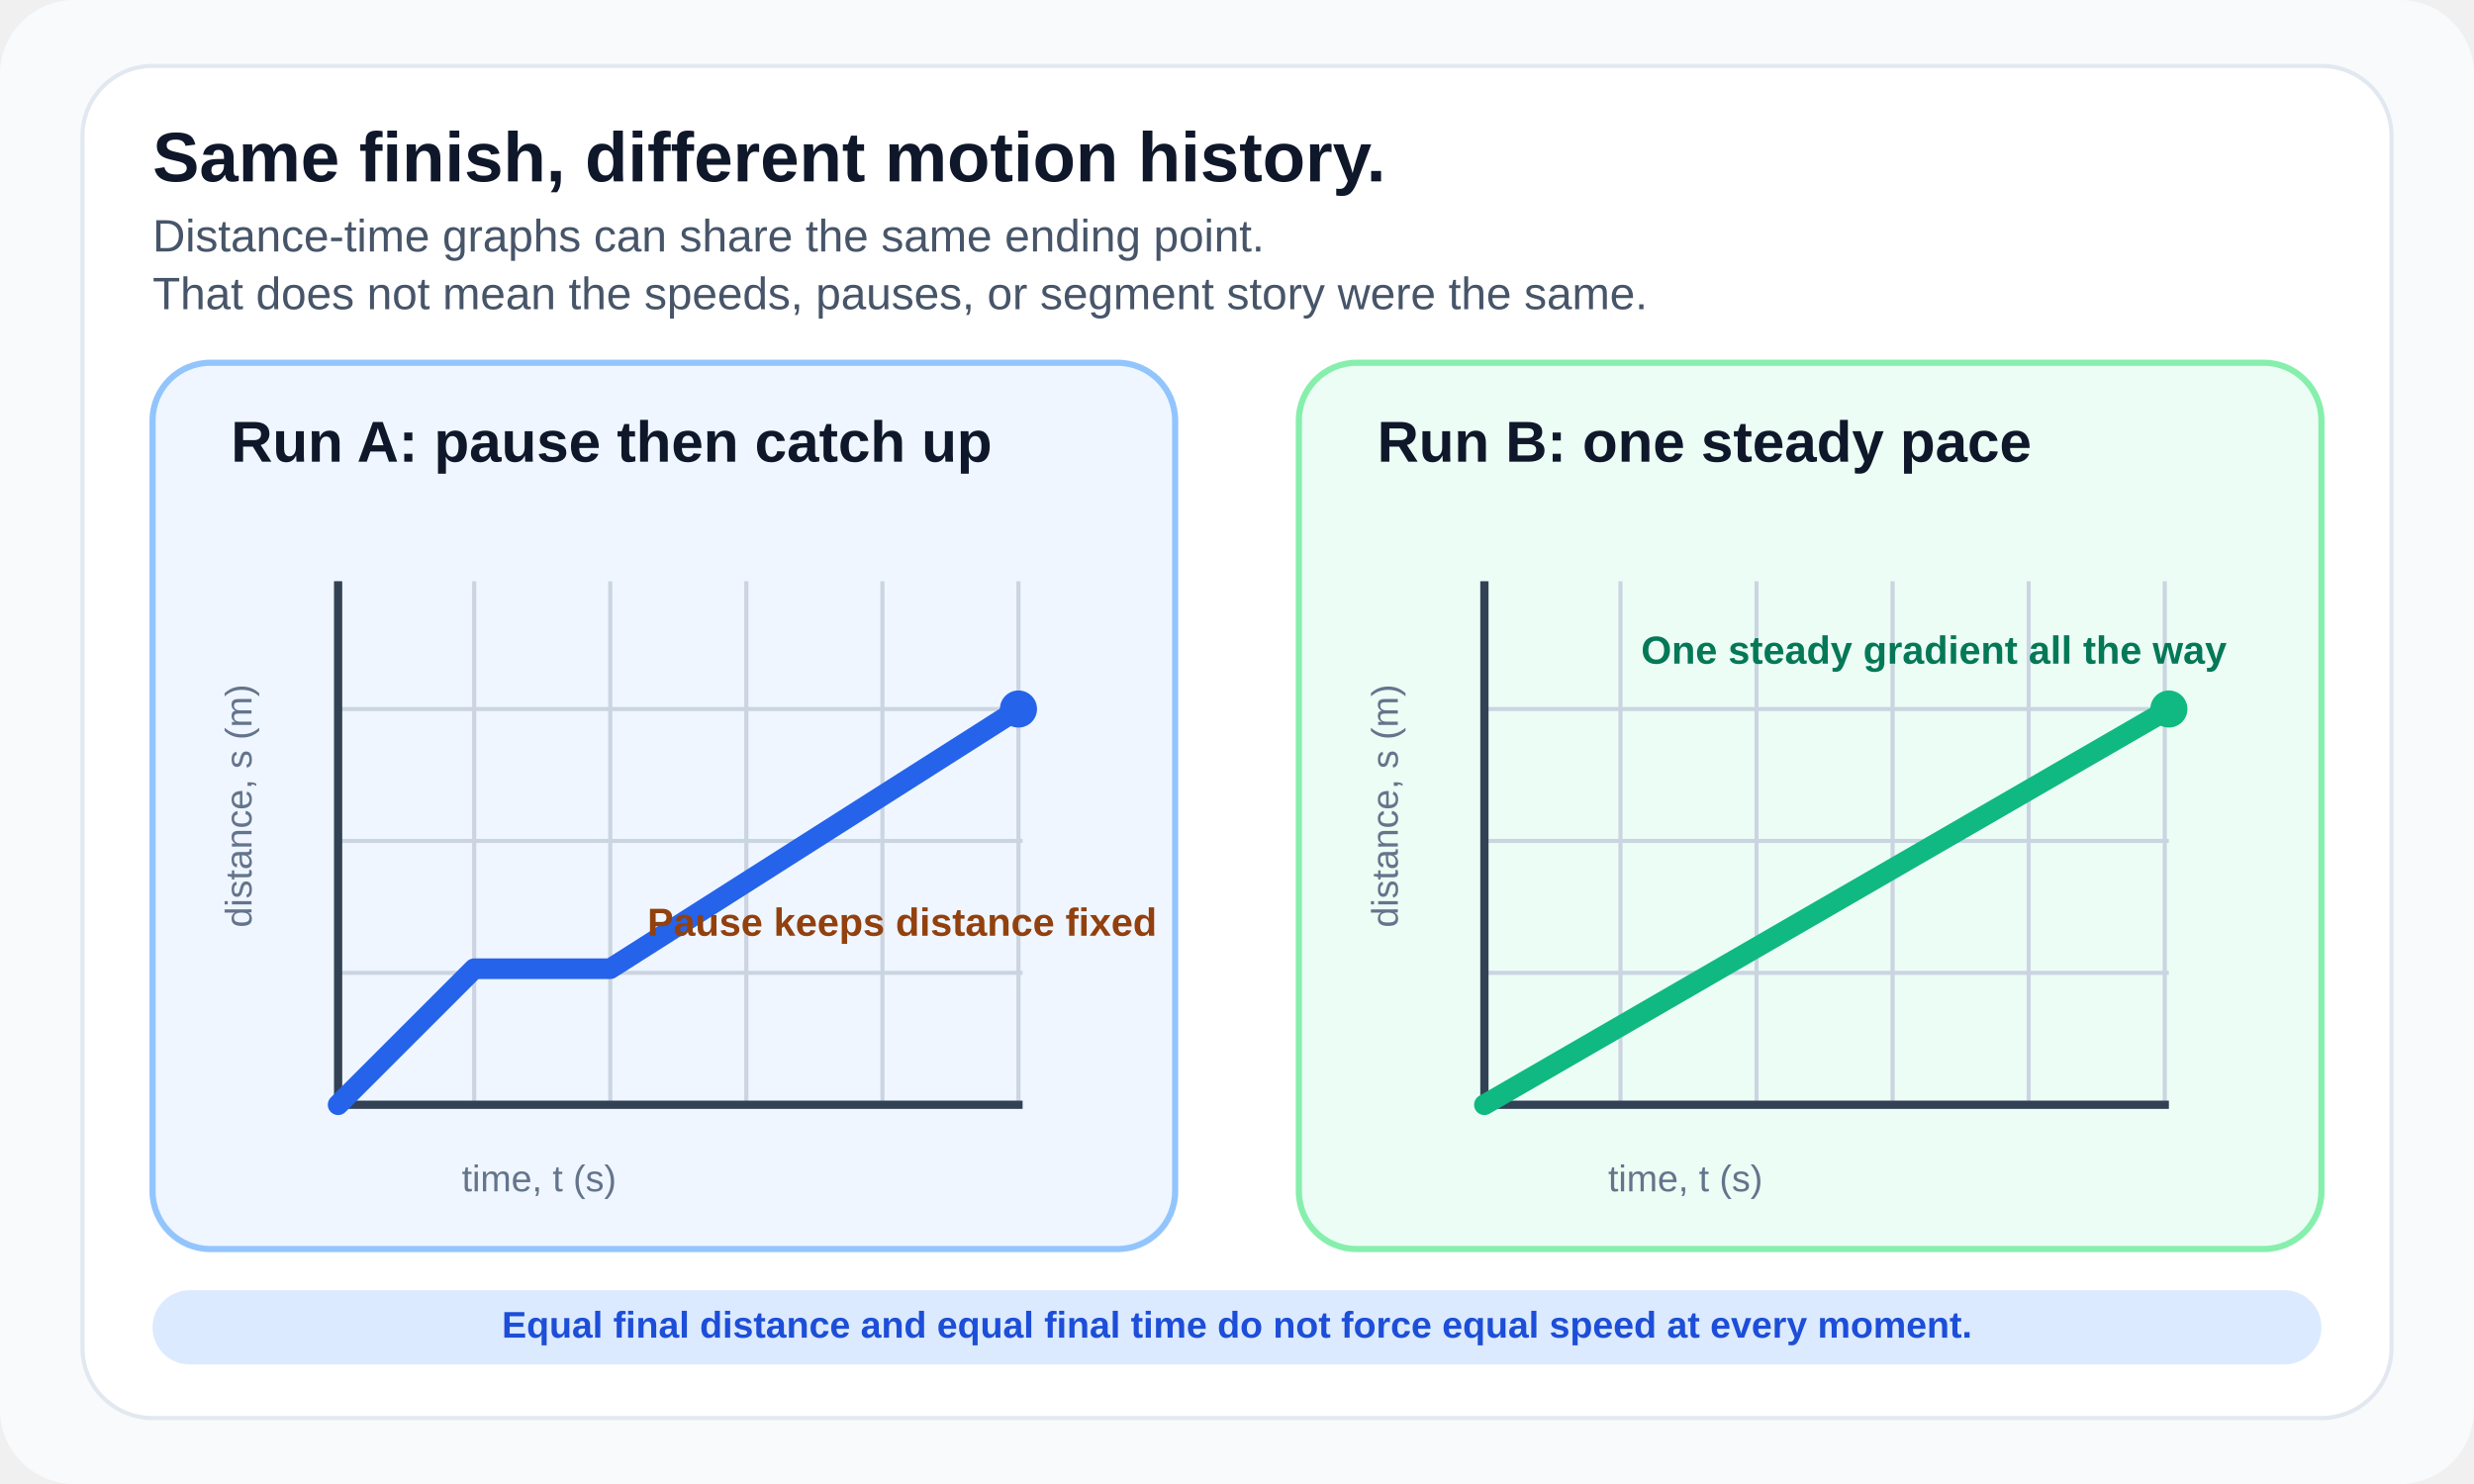
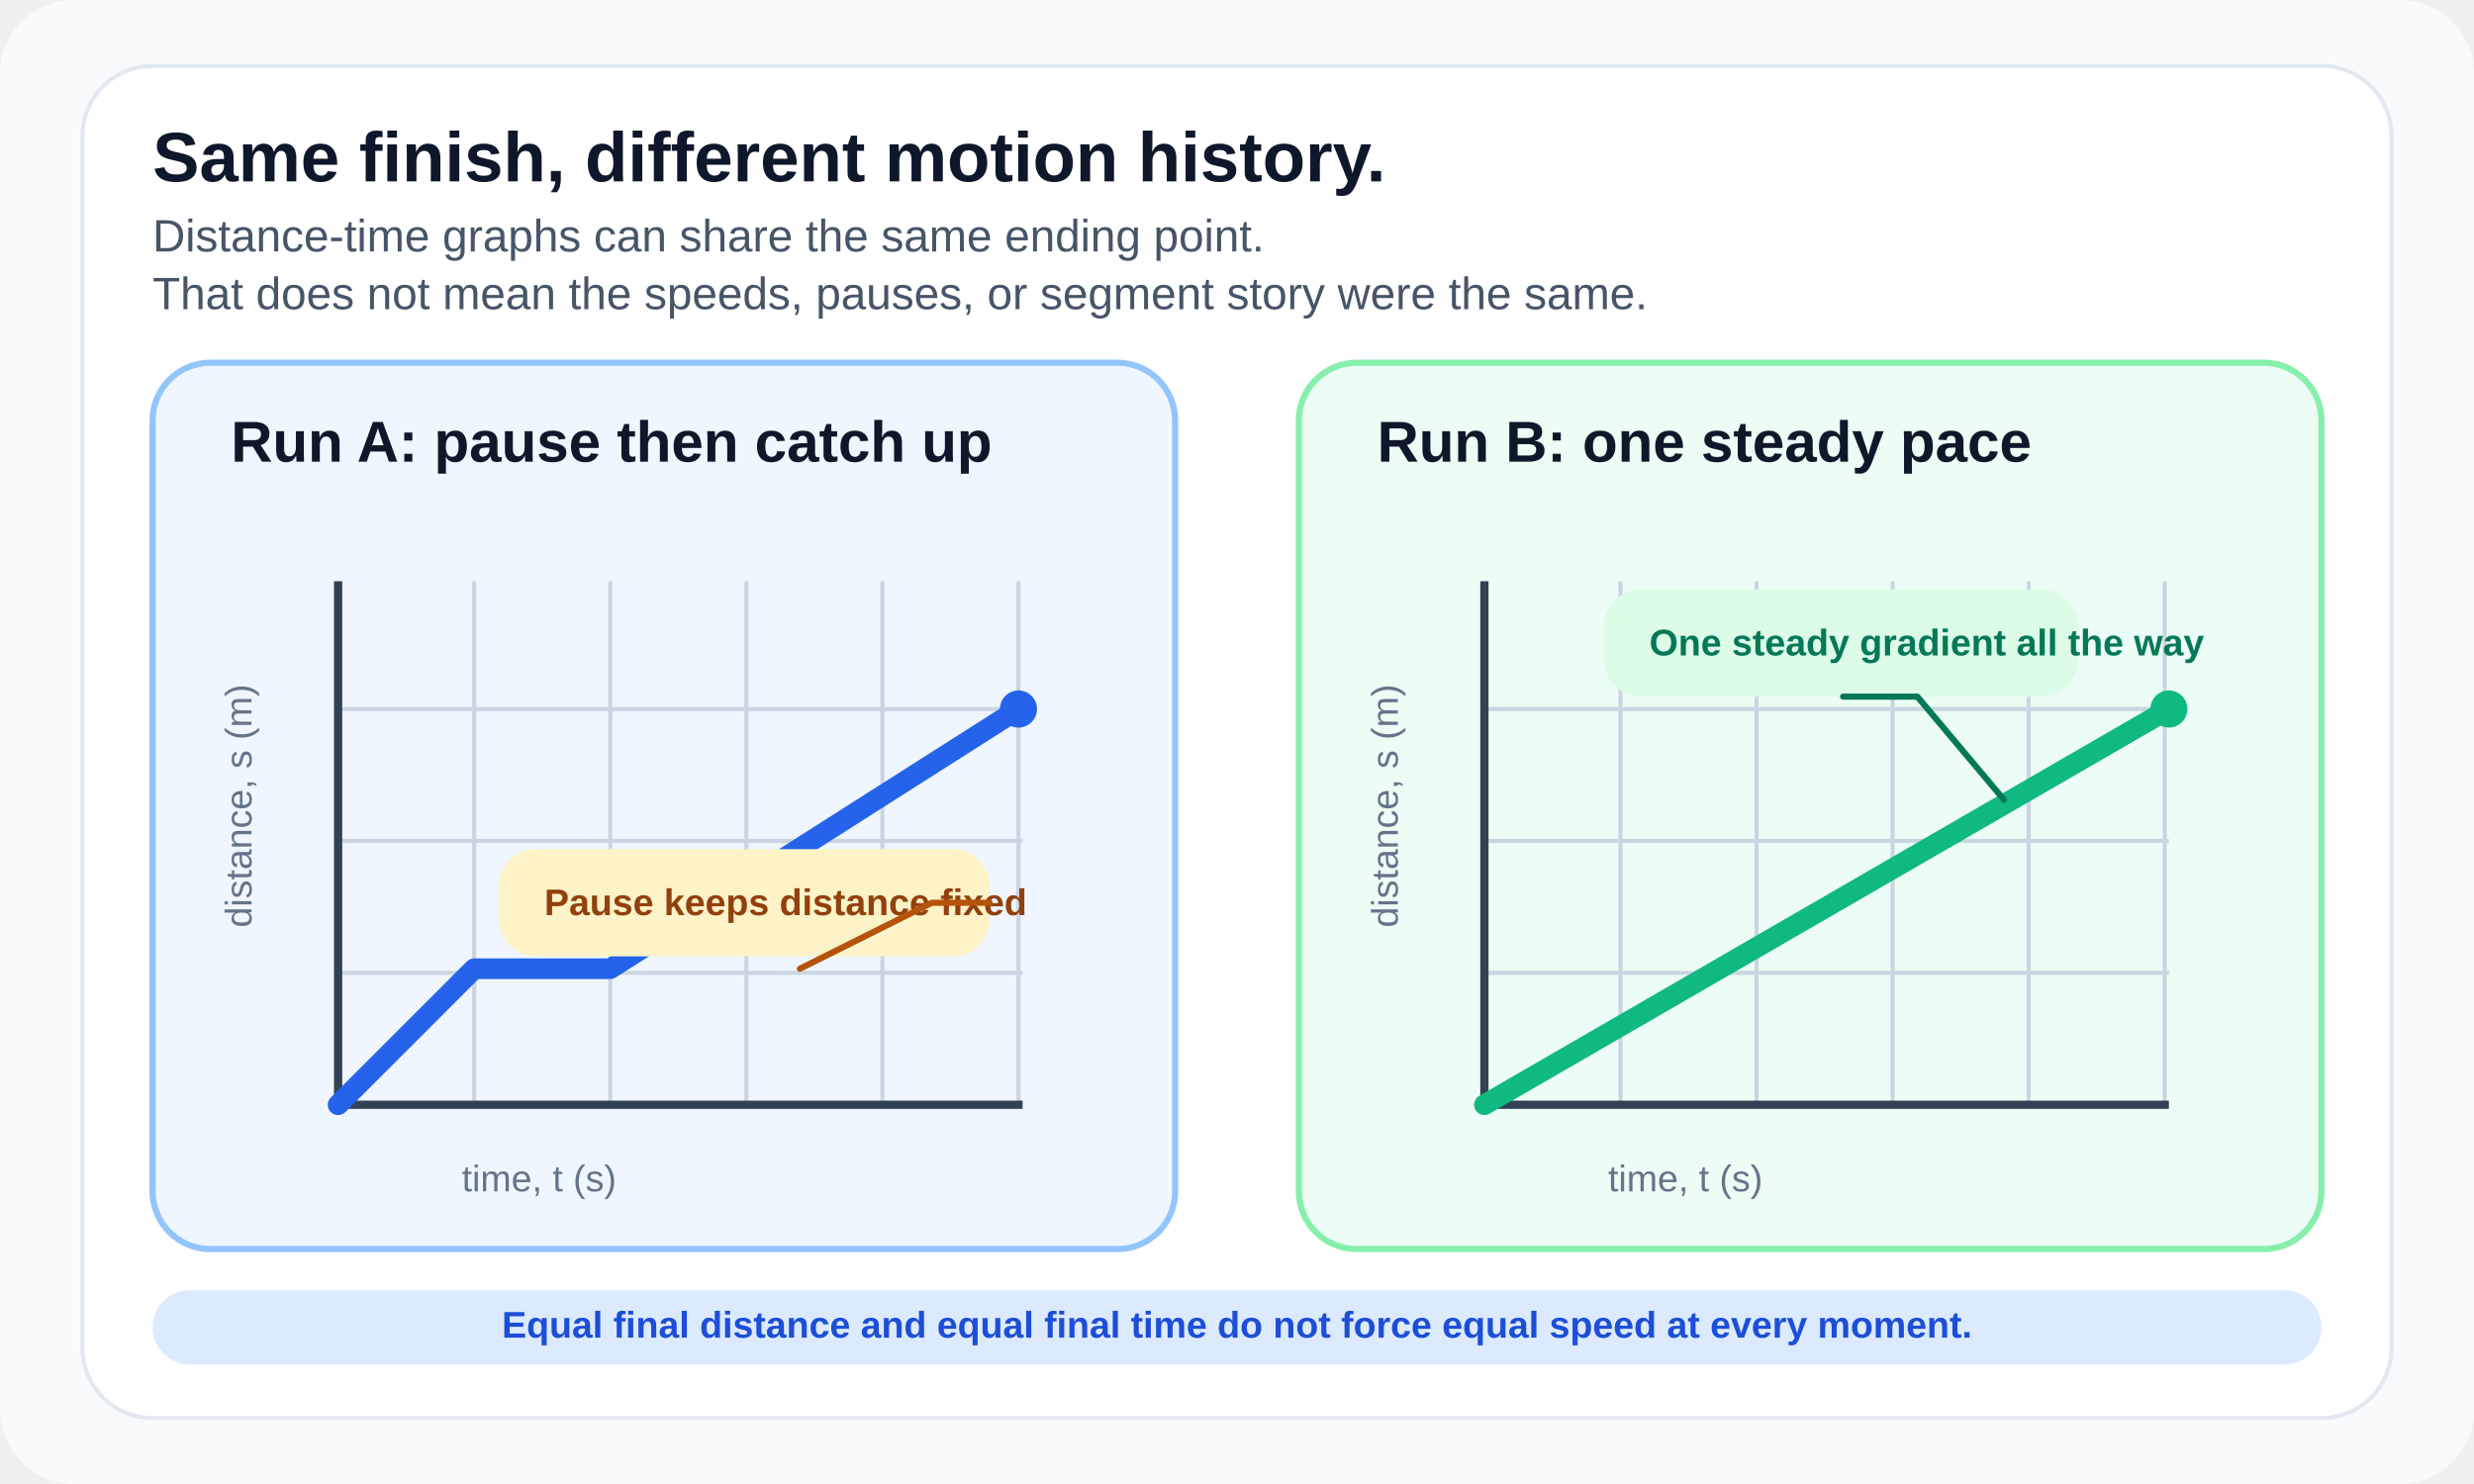
<svg xmlns="http://www.w3.org/2000/svg" width="1200" height="720" viewBox="0 0 1200 720" fill="none">
  <style>
    .title { fill: #0f172a; font: 700 34px 'Segoe UI', Arial, sans-serif; }
    .subtitle { fill: #475569; font: 400 22px 'Segoe UI', Arial, sans-serif; }
    .panel-title { fill: #0f172a; font: 700 28px 'Segoe UI', Arial, sans-serif; }
    .body { fill: #475569; font: 400 20px 'Segoe UI', Arial, sans-serif; }
    .axis { fill: #64748b; font: 400 18px 'Segoe UI', Arial, sans-serif; }
+     .guide { fill: none; stroke-width: 3; stroke-linecap: round; stroke-linejoin: round; }
  </style>
  <rect width="1200" height="720" rx="36" fill="#F8FAFC" />
  <rect x="40" y="32" width="1120" height="656" rx="34" fill="#FFFFFF" stroke="#E2E8F0" stroke-width="2" />
  <text x="74" y="88" class="title">Same finish, different motion history.</text>
  <text x="74" y="122" class="subtitle">Distance-time graphs can share the same ending point.</text>
  <text x="74" y="150" class="subtitle">That does not mean the speeds, pauses, or segment story were the same.</text>
  <rect x="74" y="176" width="496" height="430" rx="28" fill="#EFF6FF" stroke="#93C5FD" stroke-width="3" />
  <rect x="630" y="176" width="496" height="430" rx="28" fill="#ECFDF5" stroke="#86EFAC" stroke-width="3" />
  <text x="112" y="224" class="panel-title">Run A: pause then catch up</text>
  <text x="668" y="224" class="panel-title">Run B: one steady pace</text>
  <g stroke="#CBD5E1" stroke-width="2">
    <line x1="164" y1="536" x2="496" y2="536" />
    <line x1="164" y1="536" x2="164" y2="282" />
    <line x1="230" y1="536" x2="230" y2="282" />
    <line x1="296" y1="536" x2="296" y2="282" />
    <line x1="362" y1="536" x2="362" y2="282" />
    <line x1="428" y1="536" x2="428" y2="282" />
    <line x1="494" y1="536" x2="494" y2="282" />
    <line x1="164" y1="472" x2="496" y2="472" />
    <line x1="164" y1="408" x2="496" y2="408" />
    <line x1="164" y1="344" x2="496" y2="344" />
  </g>
  <g stroke="#CBD5E1" stroke-width="2">
    <line x1="720" y1="536" x2="1052" y2="536" />
    <line x1="720" y1="536" x2="720" y2="282" />
    <line x1="786" y1="536" x2="786" y2="282" />
    <line x1="852" y1="536" x2="852" y2="282" />
    <line x1="918" y1="536" x2="918" y2="282" />
    <line x1="984" y1="536" x2="984" y2="282" />
    <line x1="1050" y1="536" x2="1050" y2="282" />
    <line x1="720" y1="472" x2="1052" y2="472" />
    <line x1="720" y1="408" x2="1052" y2="408" />
    <line x1="720" y1="344" x2="1052" y2="344" />
  </g>
  <line x1="164" y1="536" x2="496" y2="536" stroke="#334155" stroke-width="4" />
  <line x1="164" y1="536" x2="164" y2="282" stroke="#334155" stroke-width="4" />
  <line x1="720" y1="536" x2="1052" y2="536" stroke="#334155" stroke-width="4" />
  <line x1="720" y1="536" x2="720" y2="282" stroke="#334155" stroke-width="4" />
  <polyline points="164,536 230,470 296,470 494,344" fill="none" stroke="#2563EB" stroke-width="10" stroke-linecap="round" stroke-linejoin="round" />
  <polyline points="720,536 1052,344" fill="none" stroke="#10B981" stroke-width="10" stroke-linecap="round" stroke-linejoin="round" />
  <circle cx="494" cy="344" r="9" fill="#2563EB" />
  <circle cx="1052" cy="344" r="9" fill="#10B981" />
-   <text x="314" y="454" fill="#92400E" font-family="Segoe UI, Arial, sans-serif" font-size="19" font-weight="700">Pause keeps distance fixed</text>
-   <text x="796" y="322" fill="#047857" font-family="Segoe UI, Arial, sans-serif" font-size="19" font-weight="700">One steady gradient all the way</text>
+   <rect x="242" y="412" width="238" height="52" rx="18" fill="#FEF3C7" />
+   <text x="264" y="444" fill="#92400E" font-family="Segoe UI, Arial, sans-serif" font-size="18" font-weight="700">Pause keeps distance fixed</text>
+   <polyline points="480,438 452,438 388,470" class="guide" stroke="#B45309" />
+   <rect x="778" y="286" width="230" height="52" rx="18" fill="#DCFCE7" />
+   <text x="800" y="318" fill="#047857" font-family="Segoe UI, Arial, sans-serif" font-size="18" font-weight="700">One steady gradient all the way</text>
+   <polyline points="894,338 930,338 972,388" class="guide" stroke="#047857" />
  <text x="224" y="578" class="axis">time, t (s)</text>
  <text x="780" y="578" class="axis">time, t (s)</text>
  <text x="122" y="450" class="axis" transform="rotate(-90 122 450)">distance, s (m)</text>
  <text x="678" y="450" class="axis" transform="rotate(-90 678 450)">distance, s (m)</text>
  <rect x="74" y="626" width="1052" height="36" rx="18" fill="#DBEAFE" />
  <text x="600" y="649" fill="#1D4ED8" font-family="Segoe UI, Arial, sans-serif" font-size="18" font-weight="700" text-anchor="middle">Equal final distance and equal final time do not force equal speed at every moment.</text>
</svg>
